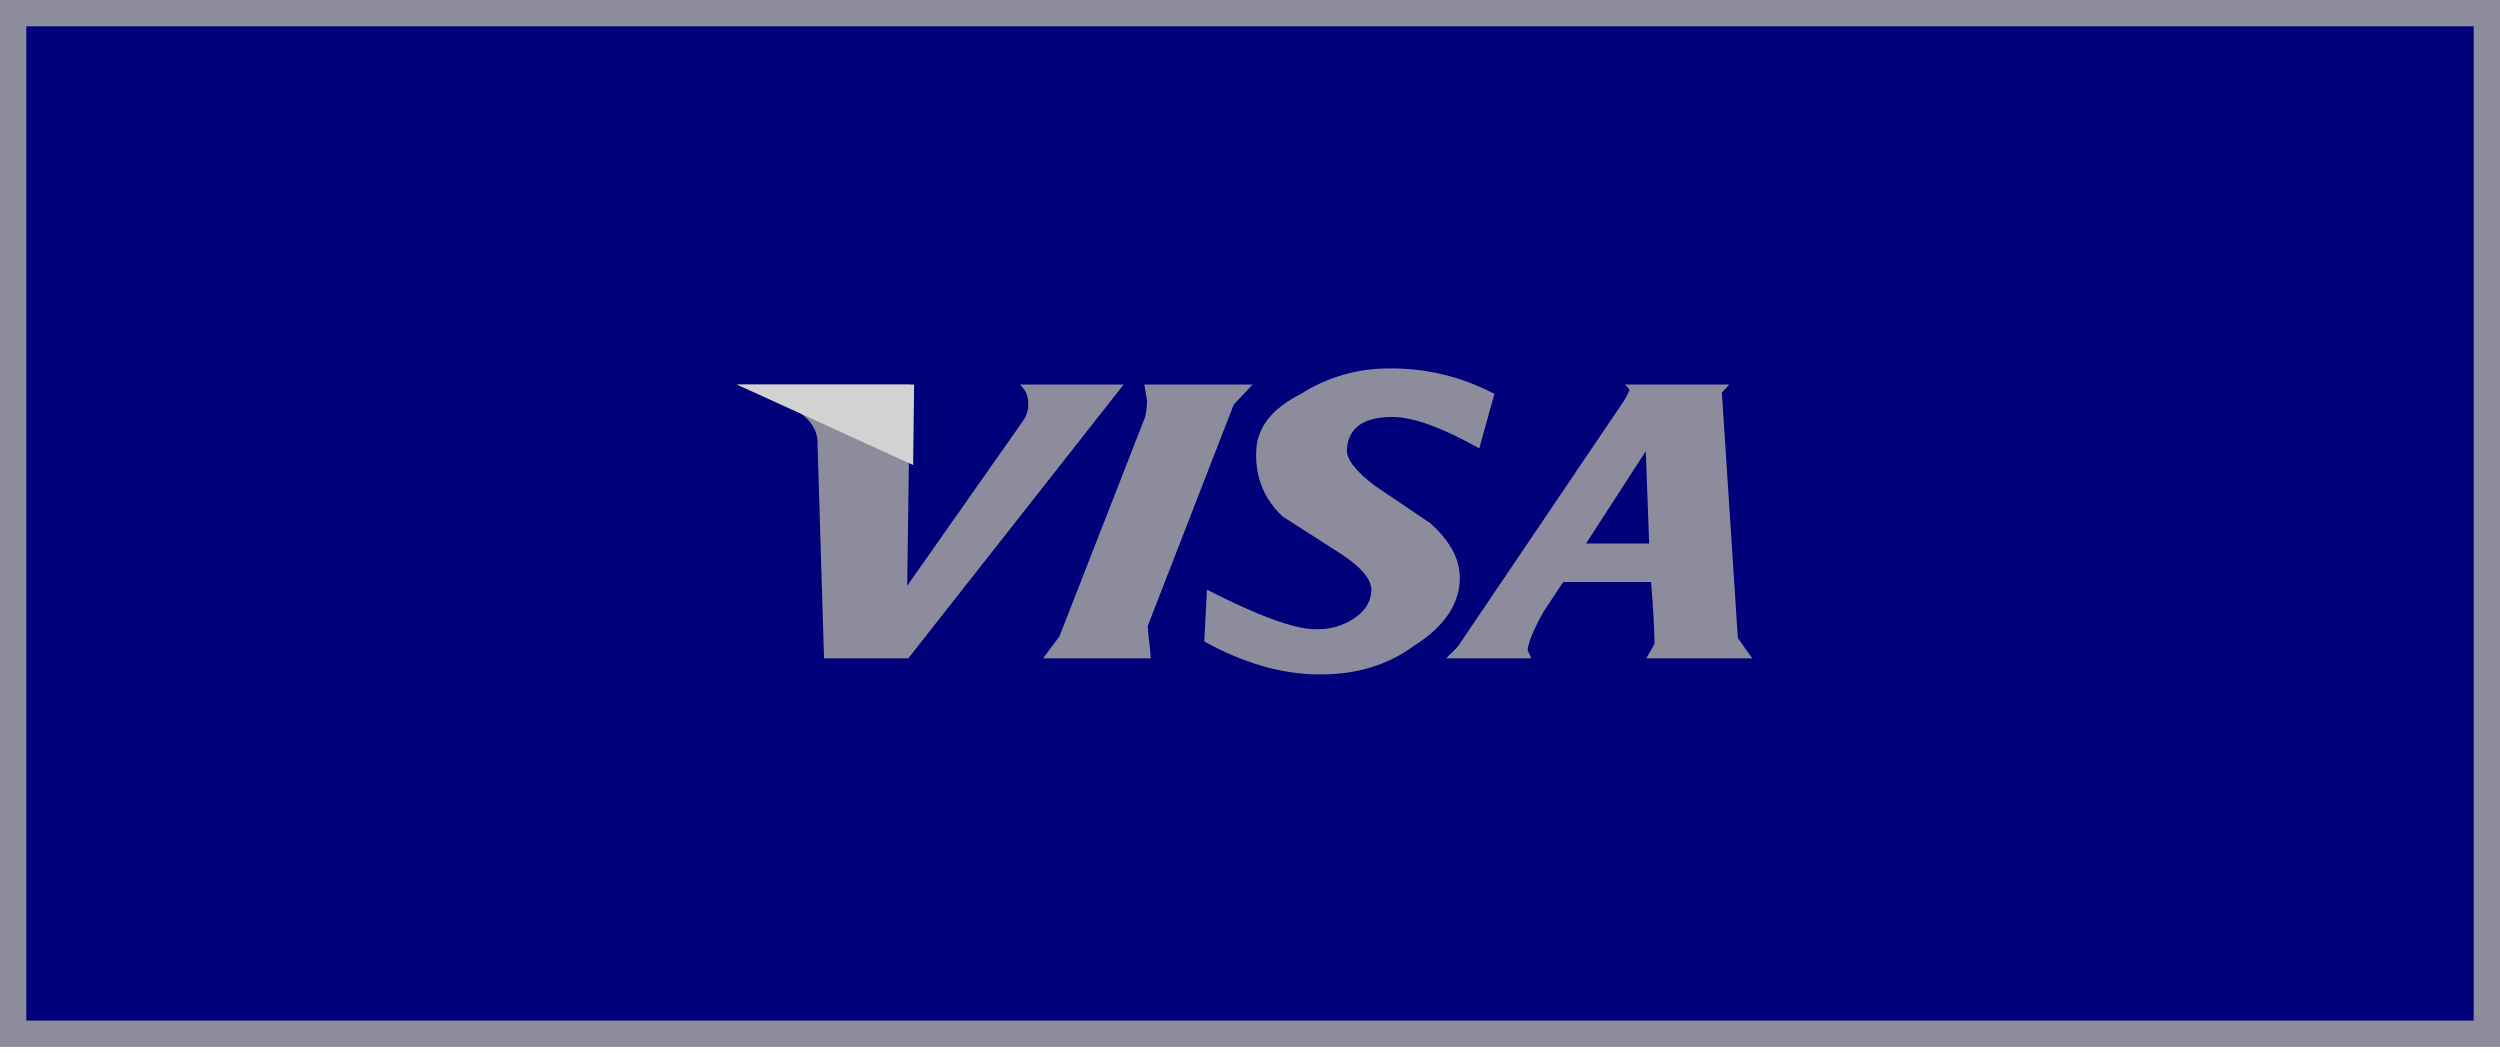
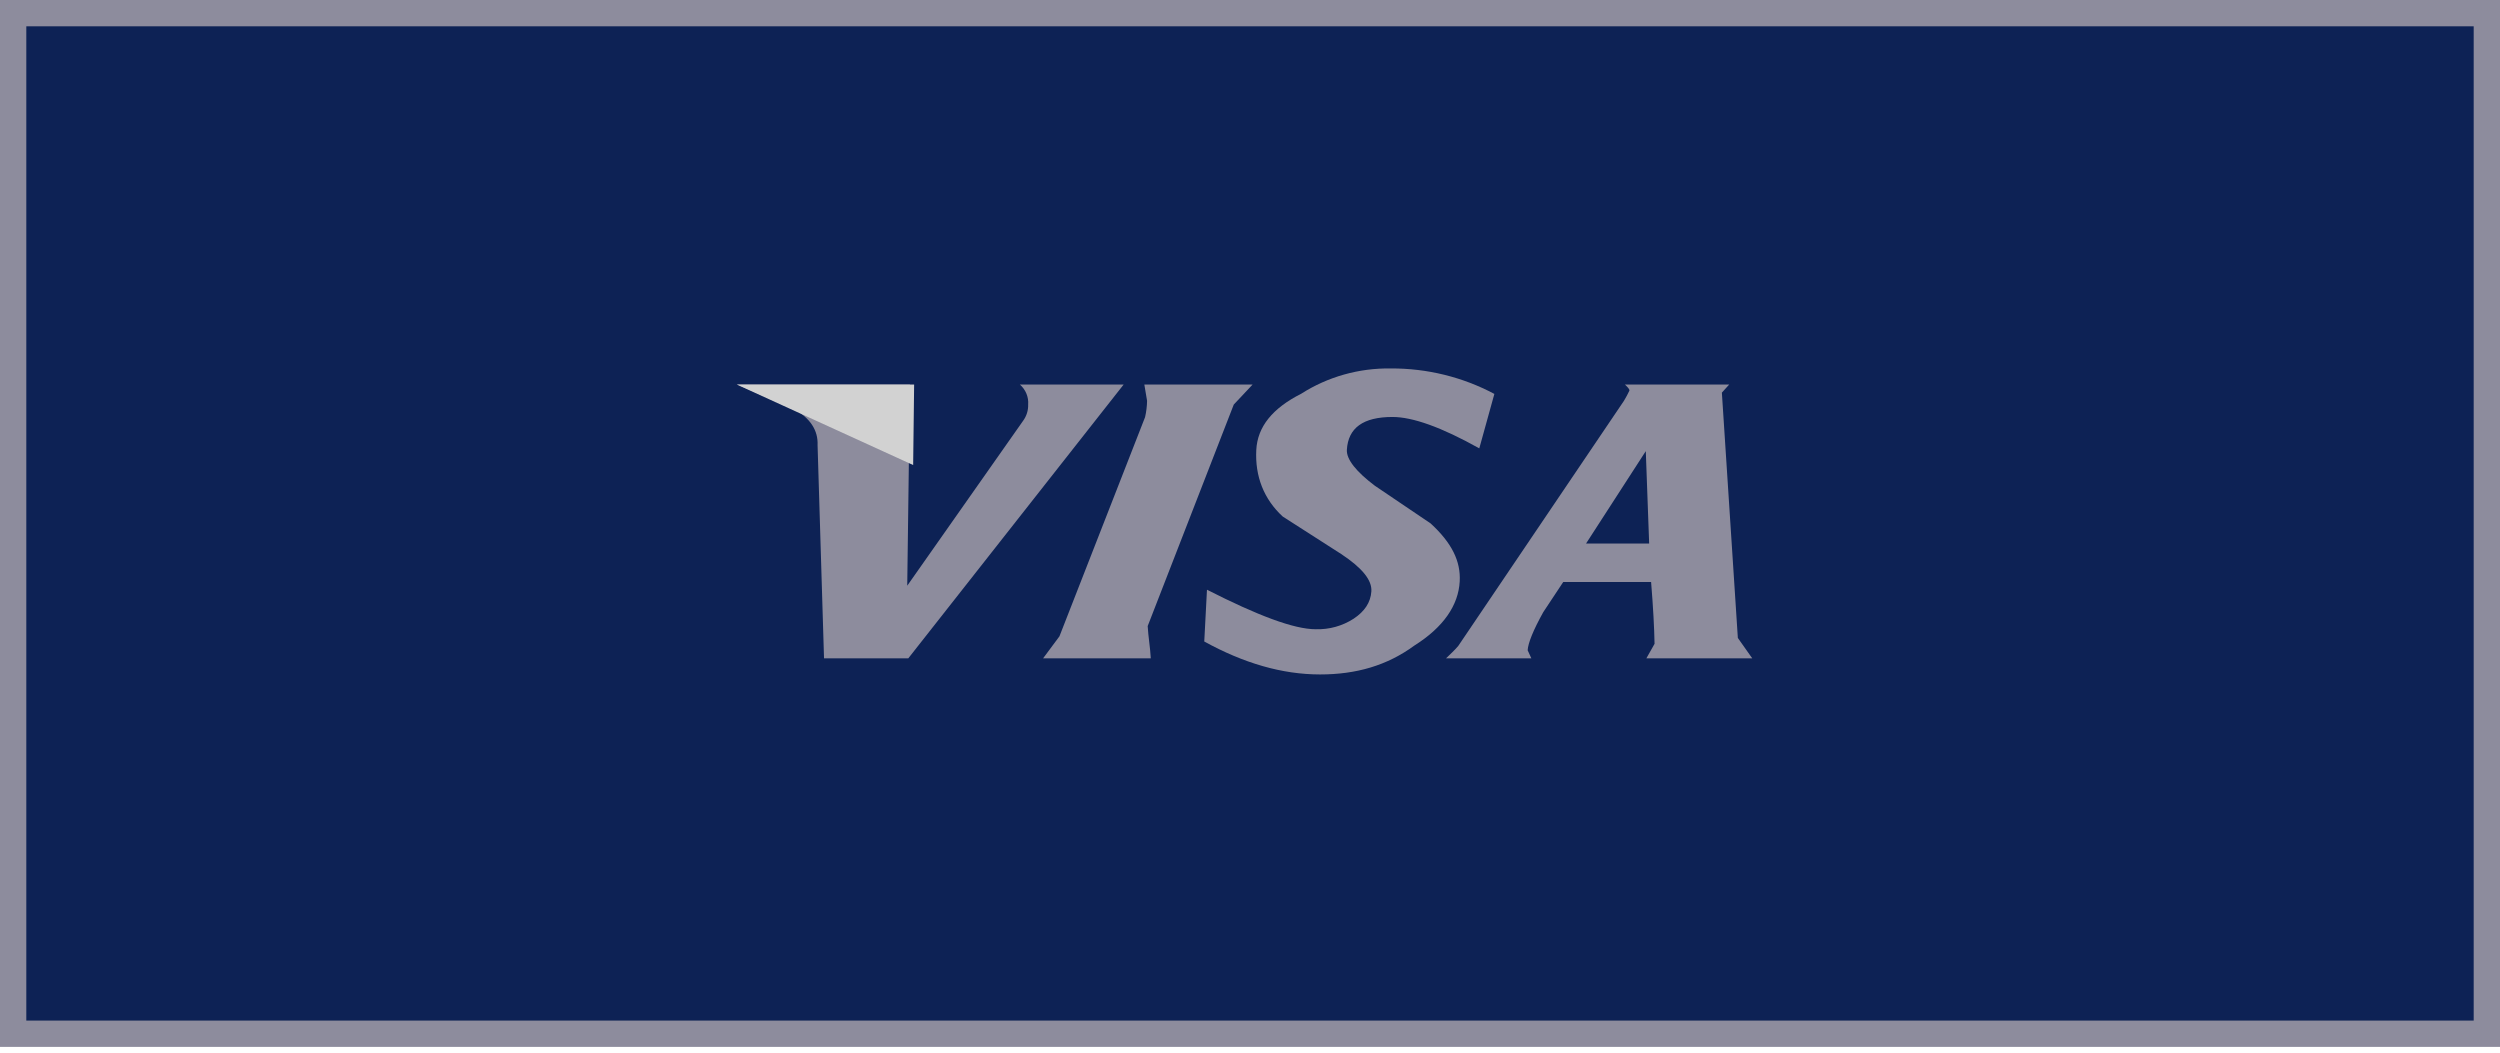
<svg xmlns="http://www.w3.org/2000/svg" width="95px" height="40px" viewBox="0 0 95 40" version="1.1">
  <g id="Anasayfa" stroke="none" stroke-width="1" fill="none" fill-rule="evenodd">
    <g id="Desktop---1360px---AlexMak" transform="translate(-175, -3812)">
      <g id="Group-14" transform="translate(175, 3812)">
-         <path d="M0.5,0.5 L0.5,39.282 L94.5,39.282 L94.5,0.5 L0.5,0.5 Z" id="Rectangle-8-Copy-11" stroke="#8D8C9D" fill="#00007B" />
+         <path d="M0.5,0.5 L0.5,39.282 L94.5,39.282 L94.5,0.5 L0.5,0.5 Z" id="Rectangle-8-Copy-11" stroke="#8D8C9D" fill="#0D2255 " />
        <g id="Group-45" transform="translate(28, 14)">
          <path d="M11.07,1.374 C11.077,1.595 11.009,1.812 10.876,1.993 L6.475,8.257 L6.576,0.612 L-3.37507799e-14,0.612 L2.167,1.539 C2.784,1.89 3.093,2.345 3.068,2.92 L3.313,11.017 L6.515,11.017 L14.699,0.612 L10.755,0.612 C10.977,0.807 11.093,1.089 11.07,1.375 L11.07,1.374 Z" id="Shape" fill="#8D8C9D" />
          <path d="M37.431,0.92 L37.71,0.612 L33.747,0.612 C33.879,0.736 33.922,0.799 33.919,0.839 C33.857,0.973 33.787,1.104 33.71,1.231 L27.412,10.548 C27.273,10.71 27.118,10.854 26.949,11.017 L30.191,11.017 L30.051,10.71 C30.066,10.442 30.258,9.956 30.644,9.262 L31.403,8.116 L34.742,8.116 C34.82,9.078 34.863,9.874 34.873,10.465 L34.562,11.017 L38.586,11.017 L38.038,10.242 L37.431,0.92 Z M34.668,6.654 L32.27,6.654 L34.54,3.143 L34.668,6.654 Z" id="Shape" fill="#8D8C9D" />
          <path d="M24.85,0.001 C23.642,-0.017 22.455,0.317 21.446,0.962 C20.346,1.518 19.785,2.222 19.739,3.096 C19.686,4.098 20.026,4.968 20.743,5.628 L22.964,7.052 C23.765,7.582 24.14,8.047 24.112,8.472 C24.083,8.896 23.855,9.235 23.438,9.511 C23.012,9.787 22.508,9.927 21.996,9.911 C21.168,9.911 19.777,9.383 17.865,8.409 L17.762,10.377 C19.256,11.2 20.72,11.629 22.163,11.629 C23.534,11.629 24.71,11.291 25.748,10.53 C26.852,9.835 27.42,9 27.469,8.095 C27.512,7.331 27.173,6.632 26.362,5.889 L24.246,4.459 C23.539,3.927 23.162,3.458 23.181,3.096 C23.228,2.262 23.798,1.845 24.915,1.845 C25.675,1.845 26.769,2.229 28.213,3.038 L28.786,0.969 C27.581,0.327 26.226,-0.006 24.85,0.001 Z" id="Shape" fill="#8D8C9D" />
          <path d="M15.73,11.017 C15.706,10.588 15.635,10.2 15.612,9.791 L18.883,1.374 L19.599,0.612 L15.485,0.612 C15.52,0.799 15.554,1.046 15.589,1.231 C15.585,1.44 15.56,1.647 15.513,1.851 L12.259,10.18 L11.637,11.017 L15.73,11.017 Z" id="Shape" fill="#8D8C9D" />
          <polygon id="Shape" fill="#D2D2D2" points="6.7 3.672 1.54543045e-13 0.612 6.737 0.612" />
        </g>
      </g>
    </g>
  </g>
</svg>
